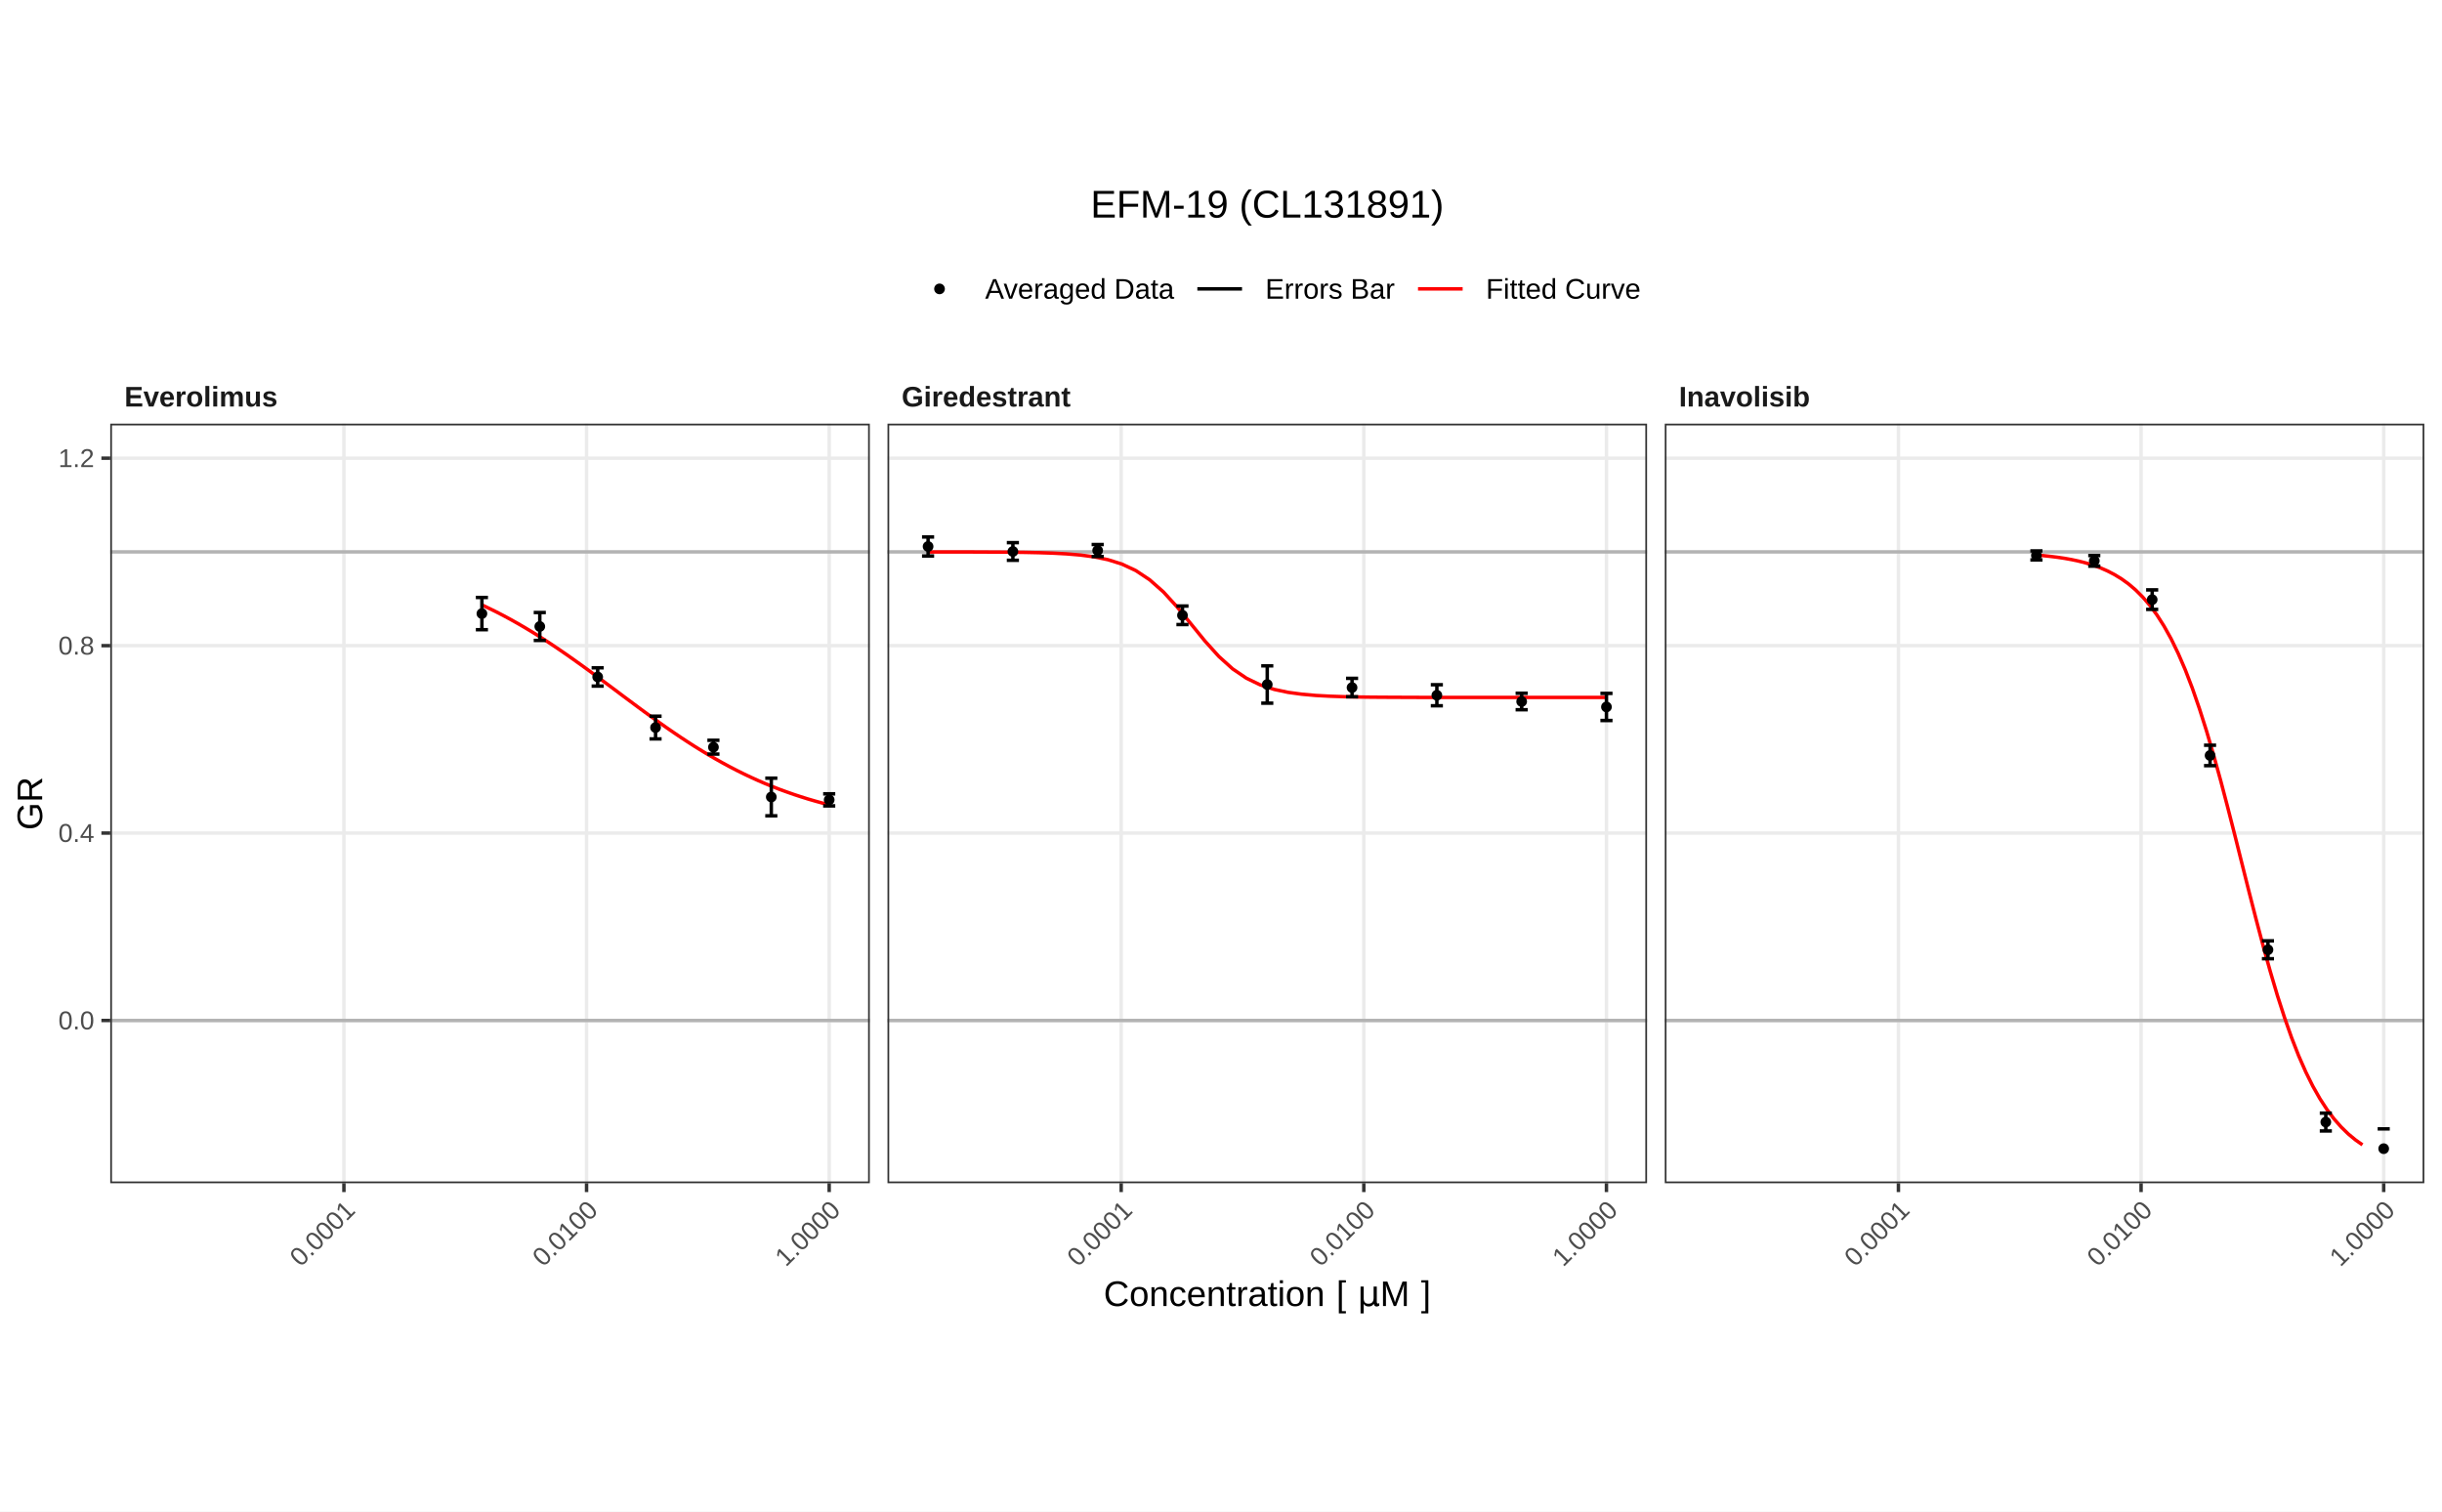
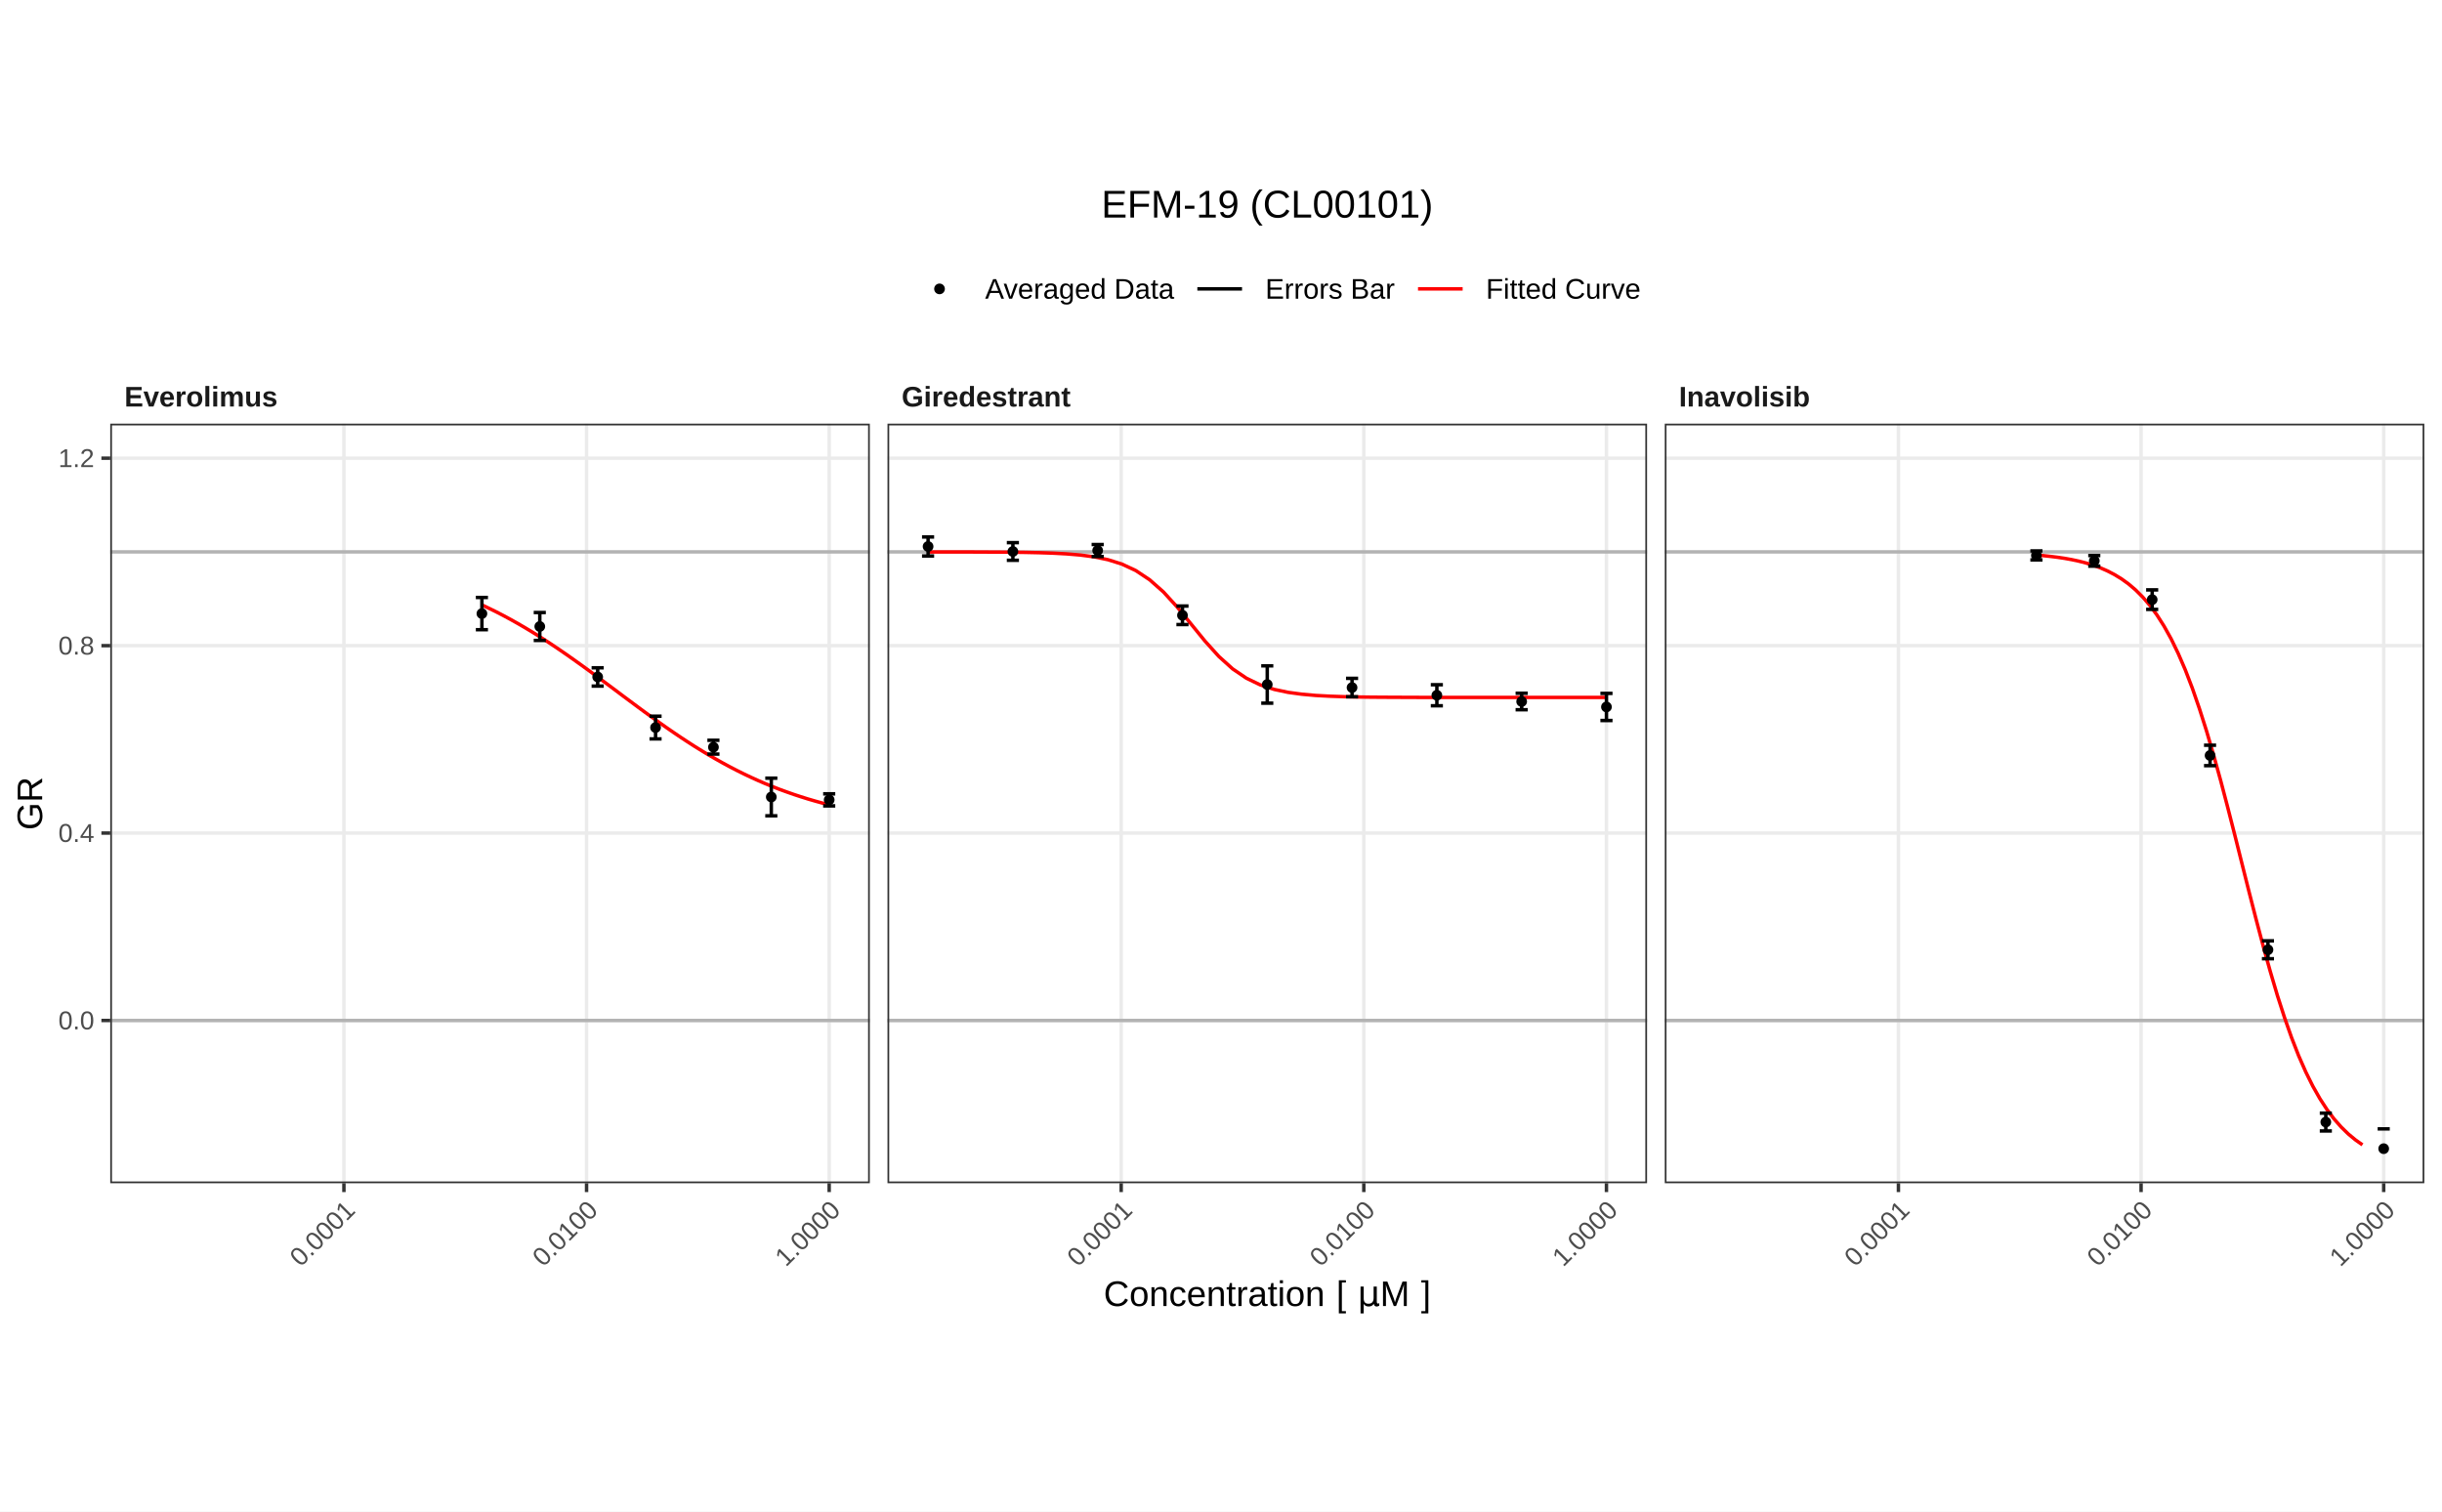
<svg xmlns="http://www.w3.org/2000/svg" width="756.00pt" height="468.00pt" viewBox="0 0 756.00 468.00">
  <g class="svglite">
    <defs>
      <style type="text/css">
    .svglite line, .svglite polyline, .svglite polygon, .svglite path, .svglite rect, .svglite circle {
      fill: none;
      stroke: #000000;
      stroke-linecap: round;
      stroke-linejoin: round;
      stroke-miterlimit: 10.00;
    }
    .svglite text {
      white-space: pre;
    }
    .svglite g.glyphgroup path {
      fill: inherit;
      stroke: none;
    }
  </style>
    </defs>
    <rect width="100%" height="100%" style="stroke: none; fill: #FFFFFF;" />
    <defs>
      <clipPath id="cpMC4wMHw3NTYuMDB8MC4wMHw0NjguMDA=">
        <rect x="0.00" y="0.00" width="756.00" height="468.00" />
      </clipPath>
    </defs>
    <g clip-path="url(#cpMC4wMHw3NTYuMDB8MC4wMHw0NjguMDA=)">
</g>
    <defs>
      <clipPath id="cpMC4wMHw3NTYuMDB8NTMuNjF8NDE0LjM5">
        <rect x="0" y="53.61" width="756.00" height="360.77" />
      </clipPath>
    </defs>
    <g clip-path="url(#cpMC4wMHw3NTYuMDB8NTMuNjF8NDE0LjM5)">
      <rect x="0" y="53.61" width="756.00" height="360.77" style="stroke-width: 1.07; stroke: #FFFFFF; fill: #FFFFFF;" />
    </g>
    <g clip-path="url(#cpMC4wMHw3NTYuMDB8MC4wMHw0NjguMDA=)">
</g>
    <defs>
      <clipPath id="cpMzQuMTN8MjY5LjI3fDEzMS4xN3wzNjYuMzI=">
        <rect x="34.13" y="131.17" width="235.15" height="235.15" />
      </clipPath>
    </defs>
    <g clip-path="url(#cpMzQuMTN8MjY5LjI3fDEzMS4xN3wzNjYuMzI=)">
      <rect x="34.13" y="131.17" width="235.15" height="235.15" style="stroke-width: 1.07; stroke: none; fill: #FFFFFF;" />
      <polyline points="34.13,315.94 269.27,315.94 " style="stroke-width: 1.07; stroke: #EBEBEB; stroke-linecap: butt;" />
      <polyline points="34.13,257.91 269.27,257.91 " style="stroke-width: 1.07; stroke: #EBEBEB; stroke-linecap: butt;" />
      <polyline points="34.13,199.89 269.27,199.89 " style="stroke-width: 1.07; stroke: #EBEBEB; stroke-linecap: butt;" />
      <polyline points="34.13,141.86 269.27,141.86 " style="stroke-width: 1.07; stroke: #EBEBEB; stroke-linecap: butt;" />
      <polyline points="106.47,366.32 106.47,131.17 " style="stroke-width: 1.07; stroke: #EBEBEB; stroke-linecap: butt;" />
      <polyline points="181.59,366.32 181.59,131.17 " style="stroke-width: 1.07; stroke: #EBEBEB; stroke-linecap: butt;" />
      <polyline points="256.70,366.32 256.70,131.17 " style="stroke-width: 1.07; stroke: #EBEBEB; stroke-linecap: butt;" />
      <line x1="34.13" y1="315.94" x2="269.27" y2="315.94" style="stroke-width: 1.07; stroke: #B3B3B3; stroke-linecap: butt;" />
      <line x1="34.13" y1="170.87" x2="269.27" y2="170.87" style="stroke-width: 1.07; stroke: #B3B3B3; stroke-linecap: butt;" />
      <polyline points="149.19,187.29 151.38,188.33 153.58,189.41 155.77,190.54 157.96,191.72 160.16,192.95 162.35,194.22 164.55,195.54 166.74,196.90 168.94,198.31 171.13,199.75 173.32,201.23 175.52,202.74 177.71,204.29 179.91,205.86 182.10,207.45 184.29,209.06 186.49,210.69 188.68,212.32 190.88,213.96 193.07,215.61 195.27,217.24 197.46,218.87 199.65,220.48 201.85,222.08 204.04,223.65 206.24,225.20 208.43,226.71 210.63,228.20 212.82,229.64 215.01,231.05 217.21,232.41 219.40,233.74 221.60,235.01 223.79,236.24 225.99,237.43 228.18,238.56 230.37,239.65 232.57,240.69 234.76,241.68 236.96,242.63 239.15,243.52 241.34,244.38 243.54,245.18 245.73,245.95 247.93,246.67 250.12,247.36 252.32,248.00 254.51,248.61 256.70,249.18 " style="stroke-width: 1.07; stroke: #FF0000; stroke-linecap: butt;" />
      <polyline points="147.31,184.98 151.07,184.98 " style="stroke-width: 1.07; stroke-linecap: butt;" />
      <polyline points="149.19,184.98 149.19,194.96 " style="stroke-width: 1.07; stroke-linecap: butt;" />
      <polyline points="147.31,194.96 151.07,194.96 " style="stroke-width: 1.07; stroke-linecap: butt;" />
      <polyline points="165.23,189.64 168.98,189.64 " style="stroke-width: 1.07; stroke-linecap: butt;" />
      <polyline points="167.11,189.64 167.11,198.28 " style="stroke-width: 1.07; stroke-linecap: butt;" />
      <polyline points="165.23,198.28 168.98,198.28 " style="stroke-width: 1.07; stroke-linecap: butt;" />
      <polyline points="183.15,206.75 186.90,206.75 " style="stroke-width: 1.07; stroke-linecap: butt;" />
      <polyline points="185.03,206.75 185.03,212.41 " style="stroke-width: 1.07; stroke-linecap: butt;" />
      <polyline points="183.15,212.41 186.90,212.41 " style="stroke-width: 1.07; stroke-linecap: butt;" />
      <polyline points="201.07,221.73 204.82,221.73 " style="stroke-width: 1.07; stroke-linecap: butt;" />
      <polyline points="202.95,221.73 202.95,228.77 " style="stroke-width: 1.07; stroke-linecap: butt;" />
      <polyline points="201.07,228.77 204.82,228.77 " style="stroke-width: 1.07; stroke-linecap: butt;" />
      <polyline points="218.99,229.19 222.74,229.19 " style="stroke-width: 1.07; stroke-linecap: butt;" />
      <polyline points="220.87,229.19 220.87,233.47 " style="stroke-width: 1.07; stroke-linecap: butt;" />
      <polyline points="218.99,233.47 222.74,233.47 " style="stroke-width: 1.07; stroke-linecap: butt;" />
      <polyline points="236.91,240.93 240.66,240.93 " style="stroke-width: 1.07; stroke-linecap: butt;" />
      <polyline points="238.78,240.93 238.78,252.57 " style="stroke-width: 1.07; stroke-linecap: butt;" />
      <polyline points="236.91,252.57 240.66,252.57 " style="stroke-width: 1.07; stroke-linecap: butt;" />
      <polyline points="254.83,245.77 258.58,245.77 " style="stroke-width: 1.07; stroke-linecap: butt;" />
      <polyline points="256.70,245.77 256.70,249.50 " style="stroke-width: 1.07; stroke-linecap: butt;" />
      <polyline points="254.83,249.50 258.58,249.50 " style="stroke-width: 1.07; stroke-linecap: butt;" />
      <circle cx="149.19" cy="189.97" r="1.30" style="stroke-width: 0.71; fill: #000000;" />
      <circle cx="167.11" cy="193.96" r="1.30" style="stroke-width: 0.71; fill: #000000;" />
      <circle cx="185.03" cy="209.58" r="1.30" style="stroke-width: 0.71; fill: #000000;" />
      <circle cx="202.95" cy="225.25" r="1.30" style="stroke-width: 0.71; fill: #000000;" />
      <circle cx="220.87" cy="231.33" r="1.30" style="stroke-width: 0.71; fill: #000000;" />
      <circle cx="238.78" cy="246.75" r="1.30" style="stroke-width: 0.71; fill: #000000;" />
      <circle cx="256.70" cy="247.63" r="1.30" style="stroke-width: 0.71; fill: #000000;" />
      <rect x="34.13" y="131.17" width="235.15" height="235.15" style="stroke-width: 1.07; stroke: #333333;" />
    </g>
    <g clip-path="url(#cpMC4wMHw3NTYuMDB8MC4wMHw0NjguMDA=)">
</g>
    <defs>
      <clipPath id="cpMjc0Ljc1fDUwOS45MHwxMzEuMTd8MzY2LjMy">
        <rect x="274.75" y="131.17" width="235.15" height="235.15" />
      </clipPath>
    </defs>
    <g clip-path="url(#cpMjc0Ljc1fDUwOS45MHwxMzEuMTd8MzY2LjMy)">
      <rect x="274.75" y="131.17" width="235.15" height="235.15" style="stroke-width: 1.07; stroke: none; fill: #FFFFFF;" />
      <polyline points="274.75,315.94 509.90,315.94 " style="stroke-width: 1.07; stroke: #EBEBEB; stroke-linecap: butt;" />
      <polyline points="274.75,257.91 509.90,257.91 " style="stroke-width: 1.07; stroke: #EBEBEB; stroke-linecap: butt;" />
      <polyline points="274.75,199.89 509.90,199.89 " style="stroke-width: 1.07; stroke: #EBEBEB; stroke-linecap: butt;" />
      <polyline points="274.75,141.86 509.90,141.86 " style="stroke-width: 1.07; stroke: #EBEBEB; stroke-linecap: butt;" />
      <polyline points="347.10,366.32 347.10,131.17 " style="stroke-width: 1.07; stroke: #EBEBEB; stroke-linecap: butt;" />
      <polyline points="422.21,366.32 422.21,131.17 " style="stroke-width: 1.07; stroke: #EBEBEB; stroke-linecap: butt;" />
      <polyline points="497.33,366.32 497.33,131.17 " style="stroke-width: 1.07; stroke: #EBEBEB; stroke-linecap: butt;" />
      <line x1="274.75" y1="315.94" x2="509.90" y2="315.94" style="stroke-width: 1.07; stroke: #B3B3B3; stroke-linecap: butt;" />
      <line x1="274.75" y1="170.87" x2="509.90" y2="170.87" style="stroke-width: 1.07; stroke: #B3B3B3; stroke-linecap: butt;" />
      <polyline points="287.32,170.88 291.60,170.88 295.89,170.89 300.17,170.89 304.46,170.91 308.75,170.93 313.03,170.96 317.32,171.02 321.60,171.11 325.89,171.25 330.18,171.48 334.46,171.84 338.75,172.40 343.03,173.29 347.32,174.64 351.61,176.64 355.89,179.48 360.18,183.27 364.46,187.96 368.75,193.21 373.04,198.48 377.32,203.22 381.61,207.09 385.89,209.99 390.18,212.05 394.47,213.44 398.75,214.35 403.04,214.93 407.32,215.31 411.61,215.54 415.90,215.69 420.18,215.78 424.47,215.84 428.75,215.87 433.04,215.89 437.33,215.91 441.61,215.92 445.90,215.92 450.18,215.93 454.47,215.93 458.76,215.93 463.04,215.93 467.33,215.93 471.61,215.93 475.90,215.93 480.19,215.93 484.47,215.93 488.76,215.93 493.04,215.93 497.33,215.93 " style="stroke-width: 1.07; stroke: #FF0000; stroke-linecap: butt;" />
      <polyline points="285.44,166.25 289.19,166.25 " style="stroke-width: 1.07; stroke-linecap: butt;" />
      <polyline points="287.32,166.25 287.32,172.13 " style="stroke-width: 1.07; stroke-linecap: butt;" />
      <polyline points="285.44,172.13 289.19,172.13 " style="stroke-width: 1.07; stroke-linecap: butt;" />
      <polyline points="311.69,168.01 315.45,168.01 " style="stroke-width: 1.07; stroke-linecap: butt;" />
      <polyline points="313.57,168.01 313.57,173.47 " style="stroke-width: 1.07; stroke-linecap: butt;" />
      <polyline points="311.69,173.47 315.45,173.47 " style="stroke-width: 1.07; stroke-linecap: butt;" />
      <polyline points="337.94,168.58 341.70,168.58 " style="stroke-width: 1.07; stroke-linecap: butt;" />
      <polyline points="339.82,168.58 339.82,172.29 " style="stroke-width: 1.07; stroke-linecap: butt;" />
      <polyline points="337.94,172.29 341.70,172.29 " style="stroke-width: 1.07; stroke-linecap: butt;" />
      <polyline points="364.19,187.63 367.95,187.63 " style="stroke-width: 1.07; stroke-linecap: butt;" />
      <polyline points="366.07,187.63 366.07,193.37 " style="stroke-width: 1.07; stroke-linecap: butt;" />
      <polyline points="364.19,193.37 367.95,193.37 " style="stroke-width: 1.07; stroke-linecap: butt;" />
      <polyline points="390.45,206.15 394.20,206.15 " style="stroke-width: 1.07; stroke-linecap: butt;" />
      <polyline points="392.32,206.15 392.32,217.70 " style="stroke-width: 1.07; stroke-linecap: butt;" />
      <polyline points="390.45,217.70 394.20,217.70 " style="stroke-width: 1.07; stroke-linecap: butt;" />
      <polyline points="416.70,210.01 420.45,210.01 " style="stroke-width: 1.07; stroke-linecap: butt;" />
      <polyline points="418.57,210.01 418.57,215.72 " style="stroke-width: 1.07; stroke-linecap: butt;" />
      <polyline points="416.70,215.72 420.45,215.72 " style="stroke-width: 1.07; stroke-linecap: butt;" />
      <polyline points="442.95,212.00 446.70,212.00 " style="stroke-width: 1.07; stroke-linecap: butt;" />
      <polyline points="444.83,212.00 444.83,218.50 " style="stroke-width: 1.07; stroke-linecap: butt;" />
      <polyline points="442.95,218.50 446.70,218.50 " style="stroke-width: 1.07; stroke-linecap: butt;" />
      <polyline points="469.20,214.64 472.96,214.64 " style="stroke-width: 1.07; stroke-linecap: butt;" />
      <polyline points="471.08,214.64 471.08,219.73 " style="stroke-width: 1.07; stroke-linecap: butt;" />
      <polyline points="469.20,219.73 472.96,219.73 " style="stroke-width: 1.07; stroke-linecap: butt;" />
      <polyline points="495.45,214.67 499.21,214.67 " style="stroke-width: 1.07; stroke-linecap: butt;" />
      <polyline points="497.33,214.67 497.33,223.07 " style="stroke-width: 1.07; stroke-linecap: butt;" />
      <polyline points="495.45,223.07 499.21,223.07 " style="stroke-width: 1.07; stroke-linecap: butt;" />
      <circle cx="287.32" cy="169.19" r="1.30" style="stroke-width: 0.71; fill: #000000;" />
      <circle cx="313.57" cy="170.74" r="1.30" style="stroke-width: 0.71; fill: #000000;" />
      <circle cx="339.82" cy="170.44" r="1.30" style="stroke-width: 0.71; fill: #000000;" />
      <circle cx="366.07" cy="190.50" r="1.30" style="stroke-width: 0.71; fill: #000000;" />
      <circle cx="392.32" cy="211.93" r="1.30" style="stroke-width: 0.71; fill: #000000;" />
      <circle cx="418.57" cy="212.87" r="1.30" style="stroke-width: 0.71; fill: #000000;" />
      <circle cx="444.83" cy="215.25" r="1.30" style="stroke-width: 0.71; fill: #000000;" />
      <circle cx="471.08" cy="217.19" r="1.30" style="stroke-width: 0.71; fill: #000000;" />
      <circle cx="497.33" cy="218.87" r="1.30" style="stroke-width: 0.71; fill: #000000;" />
      <rect x="274.75" y="131.17" width="235.15" height="235.15" style="stroke-width: 1.07; stroke: #333333;" />
    </g>
    <g clip-path="url(#cpMC4wMHw3NTYuMDB8MC4wMHw0NjguMDA=)">
</g>
    <defs>
      <clipPath id="cpNTE1LjM4fDc1MC41MnwxMzEuMTd8MzY2LjMy">
        <rect x="515.38" y="131.17" width="235.15" height="235.15" />
      </clipPath>
    </defs>
    <g clip-path="url(#cpNTE1LjM4fDc1MC41MnwxMzEuMTd8MzY2LjMy)">
      <rect x="515.38" y="131.17" width="235.15" height="235.15" style="stroke-width: 1.07; stroke: none; fill: #FFFFFF;" />
      <polyline points="515.38,315.94 750.52,315.94 " style="stroke-width: 1.07; stroke: #EBEBEB; stroke-linecap: butt;" />
      <polyline points="515.38,257.91 750.52,257.91 " style="stroke-width: 1.07; stroke: #EBEBEB; stroke-linecap: butt;" />
      <polyline points="515.38,199.89 750.52,199.89 " style="stroke-width: 1.07; stroke: #EBEBEB; stroke-linecap: butt;" />
      <polyline points="515.38,141.86 750.52,141.86 " style="stroke-width: 1.07; stroke: #EBEBEB; stroke-linecap: butt;" />
      <polyline points="587.72,366.32 587.72,131.17 " style="stroke-width: 1.07; stroke: #EBEBEB; stroke-linecap: butt;" />
      <polyline points="662.84,366.32 662.84,131.17 " style="stroke-width: 1.07; stroke: #EBEBEB; stroke-linecap: butt;" />
      <polyline points="737.95,366.32 737.95,131.17 " style="stroke-width: 1.07; stroke: #EBEBEB; stroke-linecap: butt;" />
      <line x1="515.38" y1="315.94" x2="750.52" y2="315.94" style="stroke-width: 1.07; stroke: #B3B3B3; stroke-linecap: butt;" />
      <line x1="515.38" y1="170.87" x2="750.52" y2="170.87" style="stroke-width: 1.07; stroke: #B3B3B3; stroke-linecap: butt;" />
      <polyline points="630.44,171.84 632.63,172.03 634.83,172.27 637.02,172.54 639.21,172.87 641.41,173.27 643.60,173.74 645.80,174.31 647.99,174.98 650.19,175.78 652.38,176.74 654.57,177.87 656.77,179.21 658.96,180.79 661.16,182.66 663.35,184.85 665.54,187.40 667.74,190.38 669.93,193.82 672.13,197.77 674.32,202.28 676.52,207.37 678.71,213.07 680.90,219.39 683.10,226.30 685.29,233.76 687.49,241.71 689.68,250.04 691.88,258.64 694.07,267.37 696.26,276.09 698.46,284.66 700.65,292.94 702.85,300.81 705.04,308.20 707.24,315.02 709.43,321.25 711.62,326.86 713.82,331.86 716.01,336.28 718.21,340.16 720.40,343.52 722.59,346.43 724.79,348.93 726.98,351.07 729.18,352.89 731.37,354.44 " style="stroke-width: 1.07; stroke: #FF0000; stroke-linecap: butt;" />
      <polyline points="628.56,170.57 632.32,170.57 " style="stroke-width: 1.07; stroke-linecap: butt;" />
      <polyline points="630.44,170.57 630.44,173.34 " style="stroke-width: 1.07; stroke-linecap: butt;" />
      <polyline points="628.56,173.34 632.32,173.34 " style="stroke-width: 1.07; stroke-linecap: butt;" />
      <polyline points="646.48,172.00 650.23,172.00 " style="stroke-width: 1.07; stroke-linecap: butt;" />
      <polyline points="648.36,172.00 648.36,175.27 " style="stroke-width: 1.07; stroke-linecap: butt;" />
      <polyline points="646.48,175.27 650.23,175.27 " style="stroke-width: 1.07; stroke-linecap: butt;" />
      <polyline points="664.40,182.63 668.15,182.63 " style="stroke-width: 1.07; stroke-linecap: butt;" />
      <polyline points="666.28,182.63 666.28,188.67 " style="stroke-width: 1.07; stroke-linecap: butt;" />
      <polyline points="664.40,188.67 668.15,188.67 " style="stroke-width: 1.07; stroke-linecap: butt;" />
      <polyline points="682.32,230.72 686.07,230.72 " style="stroke-width: 1.07; stroke-linecap: butt;" />
      <polyline points="684.20,230.72 684.20,237.06 " style="stroke-width: 1.07; stroke-linecap: butt;" />
      <polyline points="682.32,237.06 686.07,237.06 " style="stroke-width: 1.07; stroke-linecap: butt;" />
      <polyline points="700.24,291.28 703.99,291.28 " style="stroke-width: 1.07; stroke-linecap: butt;" />
      <polyline points="702.12,291.28 702.12,296.82 " style="stroke-width: 1.07; stroke-linecap: butt;" />
      <polyline points="700.24,296.82 703.99,296.82 " style="stroke-width: 1.07; stroke-linecap: butt;" />
      <polyline points="718.16,344.63 721.91,344.63 " style="stroke-width: 1.07; stroke-linecap: butt;" />
      <polyline points="720.03,344.63 720.03,350.14 " style="stroke-width: 1.07; stroke-linecap: butt;" />
      <polyline points="718.16,350.14 721.91,350.14 " style="stroke-width: 1.07; stroke-linecap: butt;" />
      <polyline points="736.08,349.50 739.83,349.50 " style="stroke-width: 1.07; stroke-linecap: butt;" />
      <circle cx="630.44" cy="171.96" r="1.30" style="stroke-width: 0.71; fill: #000000;" />
      <circle cx="648.36" cy="173.63" r="1.30" style="stroke-width: 0.71; fill: #000000;" />
      <circle cx="666.28" cy="185.65" r="1.30" style="stroke-width: 0.71; fill: #000000;" />
      <circle cx="684.20" cy="233.89" r="1.30" style="stroke-width: 0.71; fill: #000000;" />
      <circle cx="702.12" cy="294.05" r="1.30" style="stroke-width: 0.71; fill: #000000;" />
      <circle cx="720.03" cy="347.39" r="1.30" style="stroke-width: 0.71; fill: #000000;" />
      <circle cx="737.95" cy="355.63" r="1.30" style="stroke-width: 0.71; fill: #000000;" />
      <rect x="515.38" y="131.17" width="235.15" height="235.15" style="stroke-width: 1.07; stroke: #333333;" />
    </g>
    <g clip-path="url(#cpMC4wMHw3NTYuMDB8MC4wMHw0NjguMDA=)">
</g>
    <defs>
      <clipPath id="cpMzQuMTN8MjY5LjI3fDExNC41MnwxMzEuMTc=">
        <rect x="34.13" y="114.52" width="235.15" height="16.65" />
      </clipPath>
    </defs>
    <g clip-path="url(#cpMzQuMTN8MjY5LjI3fDExNC41MnwxMzEuMTc=)">
      <text x="38.51" y="125.87" style="font-size: 8.80px; font-weight: bold;fill: #1A1A1A; font-family: &quot;Liberation Sans&quot;;" textLength="47.42px" lengthAdjust="spacingAndGlyphs">Everolimus</text>
    </g>
    <g clip-path="url(#cpMC4wMHw3NTYuMDB8MC4wMHw0NjguMDA=)">
</g>
    <defs>
      <clipPath id="cpMjc0Ljc1fDUwOS45MHwxMTQuNTJ8MTMxLjE3">
        <rect x="274.75" y="114.52" width="235.15" height="16.65" />
      </clipPath>
    </defs>
    <g clip-path="url(#cpMjc0Ljc1fDUwOS45MHwxMTQuNTJ8MTMxLjE3)">
      <text x="279.13" y="125.87" style="font-size: 8.80px; font-weight: bold;fill: #1A1A1A; font-family: &quot;Liberation Sans&quot;;" textLength="52.28px" lengthAdjust="spacingAndGlyphs">Giredestrant</text>
    </g>
    <g clip-path="url(#cpMC4wMHw3NTYuMDB8MC4wMHw0NjguMDA=)">
</g>
    <defs>
      <clipPath id="cpNTE1LjM4fDc1MC41MnwxMTQuNTJ8MTMxLjE3">
        <rect x="515.38" y="114.52" width="235.15" height="16.65" />
      </clipPath>
    </defs>
    <g clip-path="url(#cpNTE1LjM4fDc1MC41MnwxMTQuNTJ8MTMxLjE3)">
      <text x="519.76" y="125.87" style="font-size: 8.80px; font-weight: bold;fill: #1A1A1A; font-family: &quot;Liberation Sans&quot;;" textLength="40.55px" lengthAdjust="spacingAndGlyphs">Inavolisib</text>
    </g>
    <g clip-path="url(#cpMC4wMHw3NTYuMDB8MC4wMHw0NjguMDA=)">
      <polyline points="106.47,369.06 106.47,366.32 " style="stroke-width: 1.07; stroke: #333333; stroke-linecap: butt;" />
      <polyline points="181.59,369.06 181.59,366.32 " style="stroke-width: 1.07; stroke: #333333; stroke-linecap: butt;" />
      <polyline points="256.70,369.06 256.70,366.32 " style="stroke-width: 1.07; stroke: #333333; stroke-linecap: butt;" />
      <text transform="translate(110.36,375.14) rotate(-45)" text-anchor="end" style="font-size: 8.00px;fill: #4D4D4D; font-family: &quot;Liberation Sans&quot;;" textLength="24.48px" lengthAdjust="spacingAndGlyphs">0.0001</text>
      <text transform="translate(185.48,375.14) rotate(-45)" text-anchor="end" style="font-size: 8.00px;fill: #4D4D4D; font-family: &quot;Liberation Sans&quot;;" textLength="24.48px" lengthAdjust="spacingAndGlyphs">0.0100</text>
      <text transform="translate(260.59,375.14) rotate(-45)" text-anchor="end" style="font-size: 8.00px;fill: #4D4D4D; font-family: &quot;Liberation Sans&quot;;" textLength="24.48px" lengthAdjust="spacingAndGlyphs">1.0000</text>
      <polyline points="347.10,369.06 347.10,366.32 " style="stroke-width: 1.07; stroke: #333333; stroke-linecap: butt;" />
      <polyline points="422.21,369.06 422.21,366.32 " style="stroke-width: 1.07; stroke: #333333; stroke-linecap: butt;" />
      <polyline points="497.33,369.06 497.33,366.32 " style="stroke-width: 1.07; stroke: #333333; stroke-linecap: butt;" />
      <text transform="translate(350.99,375.14) rotate(-45)" text-anchor="end" style="font-size: 8.00px;fill: #4D4D4D; font-family: &quot;Liberation Sans&quot;;" textLength="24.48px" lengthAdjust="spacingAndGlyphs">0.0001</text>
      <text transform="translate(426.10,375.14) rotate(-45)" text-anchor="end" style="font-size: 8.00px;fill: #4D4D4D; font-family: &quot;Liberation Sans&quot;;" textLength="24.48px" lengthAdjust="spacingAndGlyphs">0.0100</text>
      <text transform="translate(501.22,375.14) rotate(-45)" text-anchor="end" style="font-size: 8.00px;fill: #4D4D4D; font-family: &quot;Liberation Sans&quot;;" textLength="24.48px" lengthAdjust="spacingAndGlyphs">1.0000</text>
      <polyline points="587.72,369.06 587.72,366.32 " style="stroke-width: 1.07; stroke: #333333; stroke-linecap: butt;" />
      <polyline points="662.84,369.06 662.84,366.32 " style="stroke-width: 1.07; stroke: #333333; stroke-linecap: butt;" />
      <polyline points="737.95,369.06 737.95,366.32 " style="stroke-width: 1.07; stroke: #333333; stroke-linecap: butt;" />
      <text transform="translate(591.61,375.14) rotate(-45)" text-anchor="end" style="font-size: 8.00px;fill: #4D4D4D; font-family: &quot;Liberation Sans&quot;;" textLength="24.48px" lengthAdjust="spacingAndGlyphs">0.0001</text>
      <text transform="translate(666.73,375.14) rotate(-45)" text-anchor="end" style="font-size: 8.00px;fill: #4D4D4D; font-family: &quot;Liberation Sans&quot;;" textLength="24.48px" lengthAdjust="spacingAndGlyphs">0.0100</text>
      <text transform="translate(741.84,375.14) rotate(-45)" text-anchor="end" style="font-size: 8.00px;fill: #4D4D4D; font-family: &quot;Liberation Sans&quot;;" textLength="24.48px" lengthAdjust="spacingAndGlyphs">1.0000</text>
      <text x="29.19" y="318.69" text-anchor="end" style="font-size: 8.00px;fill: #4D4D4D; font-family: &quot;Liberation Sans&quot;;" textLength="11.12px" lengthAdjust="spacingAndGlyphs">0.0</text>
      <text x="29.19" y="260.66" text-anchor="end" style="font-size: 8.00px;fill: #4D4D4D; font-family: &quot;Liberation Sans&quot;;" textLength="11.12px" lengthAdjust="spacingAndGlyphs">0.4</text>
      <text x="29.19" y="202.64" text-anchor="end" style="font-size: 8.00px;fill: #4D4D4D; font-family: &quot;Liberation Sans&quot;;" textLength="11.12px" lengthAdjust="spacingAndGlyphs">0.8</text>
      <text x="29.19" y="144.61" text-anchor="end" style="font-size: 8.00px;fill: #4D4D4D; font-family: &quot;Liberation Sans&quot;;" textLength="11.12px" lengthAdjust="spacingAndGlyphs">1.2</text>
      <polyline points="31.39,315.94 34.13,315.94 " style="stroke-width: 1.07; stroke: #333333; stroke-linecap: butt;" />
      <polyline points="31.39,257.91 34.13,257.91 " style="stroke-width: 1.07; stroke: #333333; stroke-linecap: butt;" />
      <polyline points="31.39,199.89 34.13,199.89 " style="stroke-width: 1.07; stroke: #333333; stroke-linecap: butt;" />
      <polyline points="31.39,141.86 34.13,141.86 " style="stroke-width: 1.07; stroke: #333333; stroke-linecap: butt;" />
      <text x="341.67" y="404.34" style="font-size: 11.00px; font-family: &quot;Liberation Sans&quot;;" textLength="68.53px" lengthAdjust="spacingAndGlyphs">Concentration</text>
      <text x="410.20" y="404.34" style="font-size: 11.00px; font-family: &quot;DejaVu Sans&quot;;" textLength="3.50px" lengthAdjust="spacingAndGlyphs"> </text>
      <text x="413.70" y="404.34" style="font-size: 11.00px; font-family: &quot;Liberation Sans&quot;;" textLength="3.06px" lengthAdjust="spacingAndGlyphs">[</text>
      <text x="416.76" y="404.34" style="font-size: 11.00px; font-family: &quot;DejaVu Sans&quot;;" textLength="3.50px" lengthAdjust="spacingAndGlyphs"> </text>
      <text x="420.26" y="404.34" style="font-size: 11.00px; font-family: &quot;DejaVu Sans&quot;;" textLength="7.00px" lengthAdjust="spacingAndGlyphs">μ</text>
      <text x="427.25" y="404.34" style="font-size: 11.00px; font-family: &quot;Liberation Sans&quot;;" textLength="9.16px" lengthAdjust="spacingAndGlyphs">M</text>
      <text x="436.42" y="404.34" style="font-size: 11.00px; font-family: &quot;DejaVu Sans&quot;;" textLength="3.50px" lengthAdjust="spacingAndGlyphs"> </text>
      <text x="439.92" y="404.34" style="font-size: 11.00px; font-family: &quot;Liberation Sans&quot;;" textLength="3.06px" lengthAdjust="spacingAndGlyphs">]</text>
      <text transform="translate(13.05,248.74) rotate(-90)" text-anchor="middle" style="font-size: 11.00px; font-family: &quot;Liberation Sans&quot;;" textLength="16.50px" lengthAdjust="spacingAndGlyphs">GR</text>
      <rect x="271.26" y="75.32" width="242.13" height="28.24" style="stroke-width: 1.07; stroke: none; fill: #FFFFFF;" />
      <rect x="282.22" y="80.80" width="17.28" height="17.28" style="stroke-width: 1.07; stroke: none; fill: #FFFFFF;" />
      <circle cx="290.86" cy="89.44" r="1.30" style="stroke-width: 0.71; fill: #000000;" />
      <rect x="368.96" y="80.80" width="17.28" height="17.28" style="stroke-width: 1.07; stroke: none; fill: #FFFFFF;" />
      <line x1="370.68" y1="89.44" x2="384.51" y2="89.44" style="stroke-width: 1.07; stroke-linecap: butt;" />
      <rect x="437.26" y="80.80" width="17.28" height="17.28" style="stroke-width: 1.07; stroke: none; fill: #FFFFFF;" />
      <line x1="438.99" y1="89.44" x2="452.81" y2="89.44" style="stroke-width: 1.07; stroke: #FF0000; stroke-linecap: butt;" />
      <text x="304.98" y="92.47" style="font-size: 8.80px; font-family: &quot;Liberation Sans&quot;;" textLength="58.50px" lengthAdjust="spacingAndGlyphs">Averaged Data</text>
      <text x="391.72" y="92.47" style="font-size: 8.80px; font-family: &quot;Liberation Sans&quot;;" textLength="40.06px" lengthAdjust="spacingAndGlyphs">Errors Bar</text>
      <text x="460.02" y="92.47" style="font-size: 8.80px; font-family: &quot;Liberation Sans&quot;;" textLength="47.89px" lengthAdjust="spacingAndGlyphs">Fitted Curve</text>
-       <text x="392.32" y="67.35" text-anchor="middle" style="font-size: 12.00px; font-family: &quot;Liberation Sans&quot;;" textLength="109.38px" lengthAdjust="spacingAndGlyphs">EFM-19 (CL131891)</text>
+       <text x="392.32" y="67.35" text-anchor="middle" style="font-size: 12.00px; font-family: &quot;Liberation Sans&quot;;" textLength="102.70px" lengthAdjust="spacingAndGlyphs">EFM-19 (CL00101)</text>
    </g>
  </g>
</svg>
